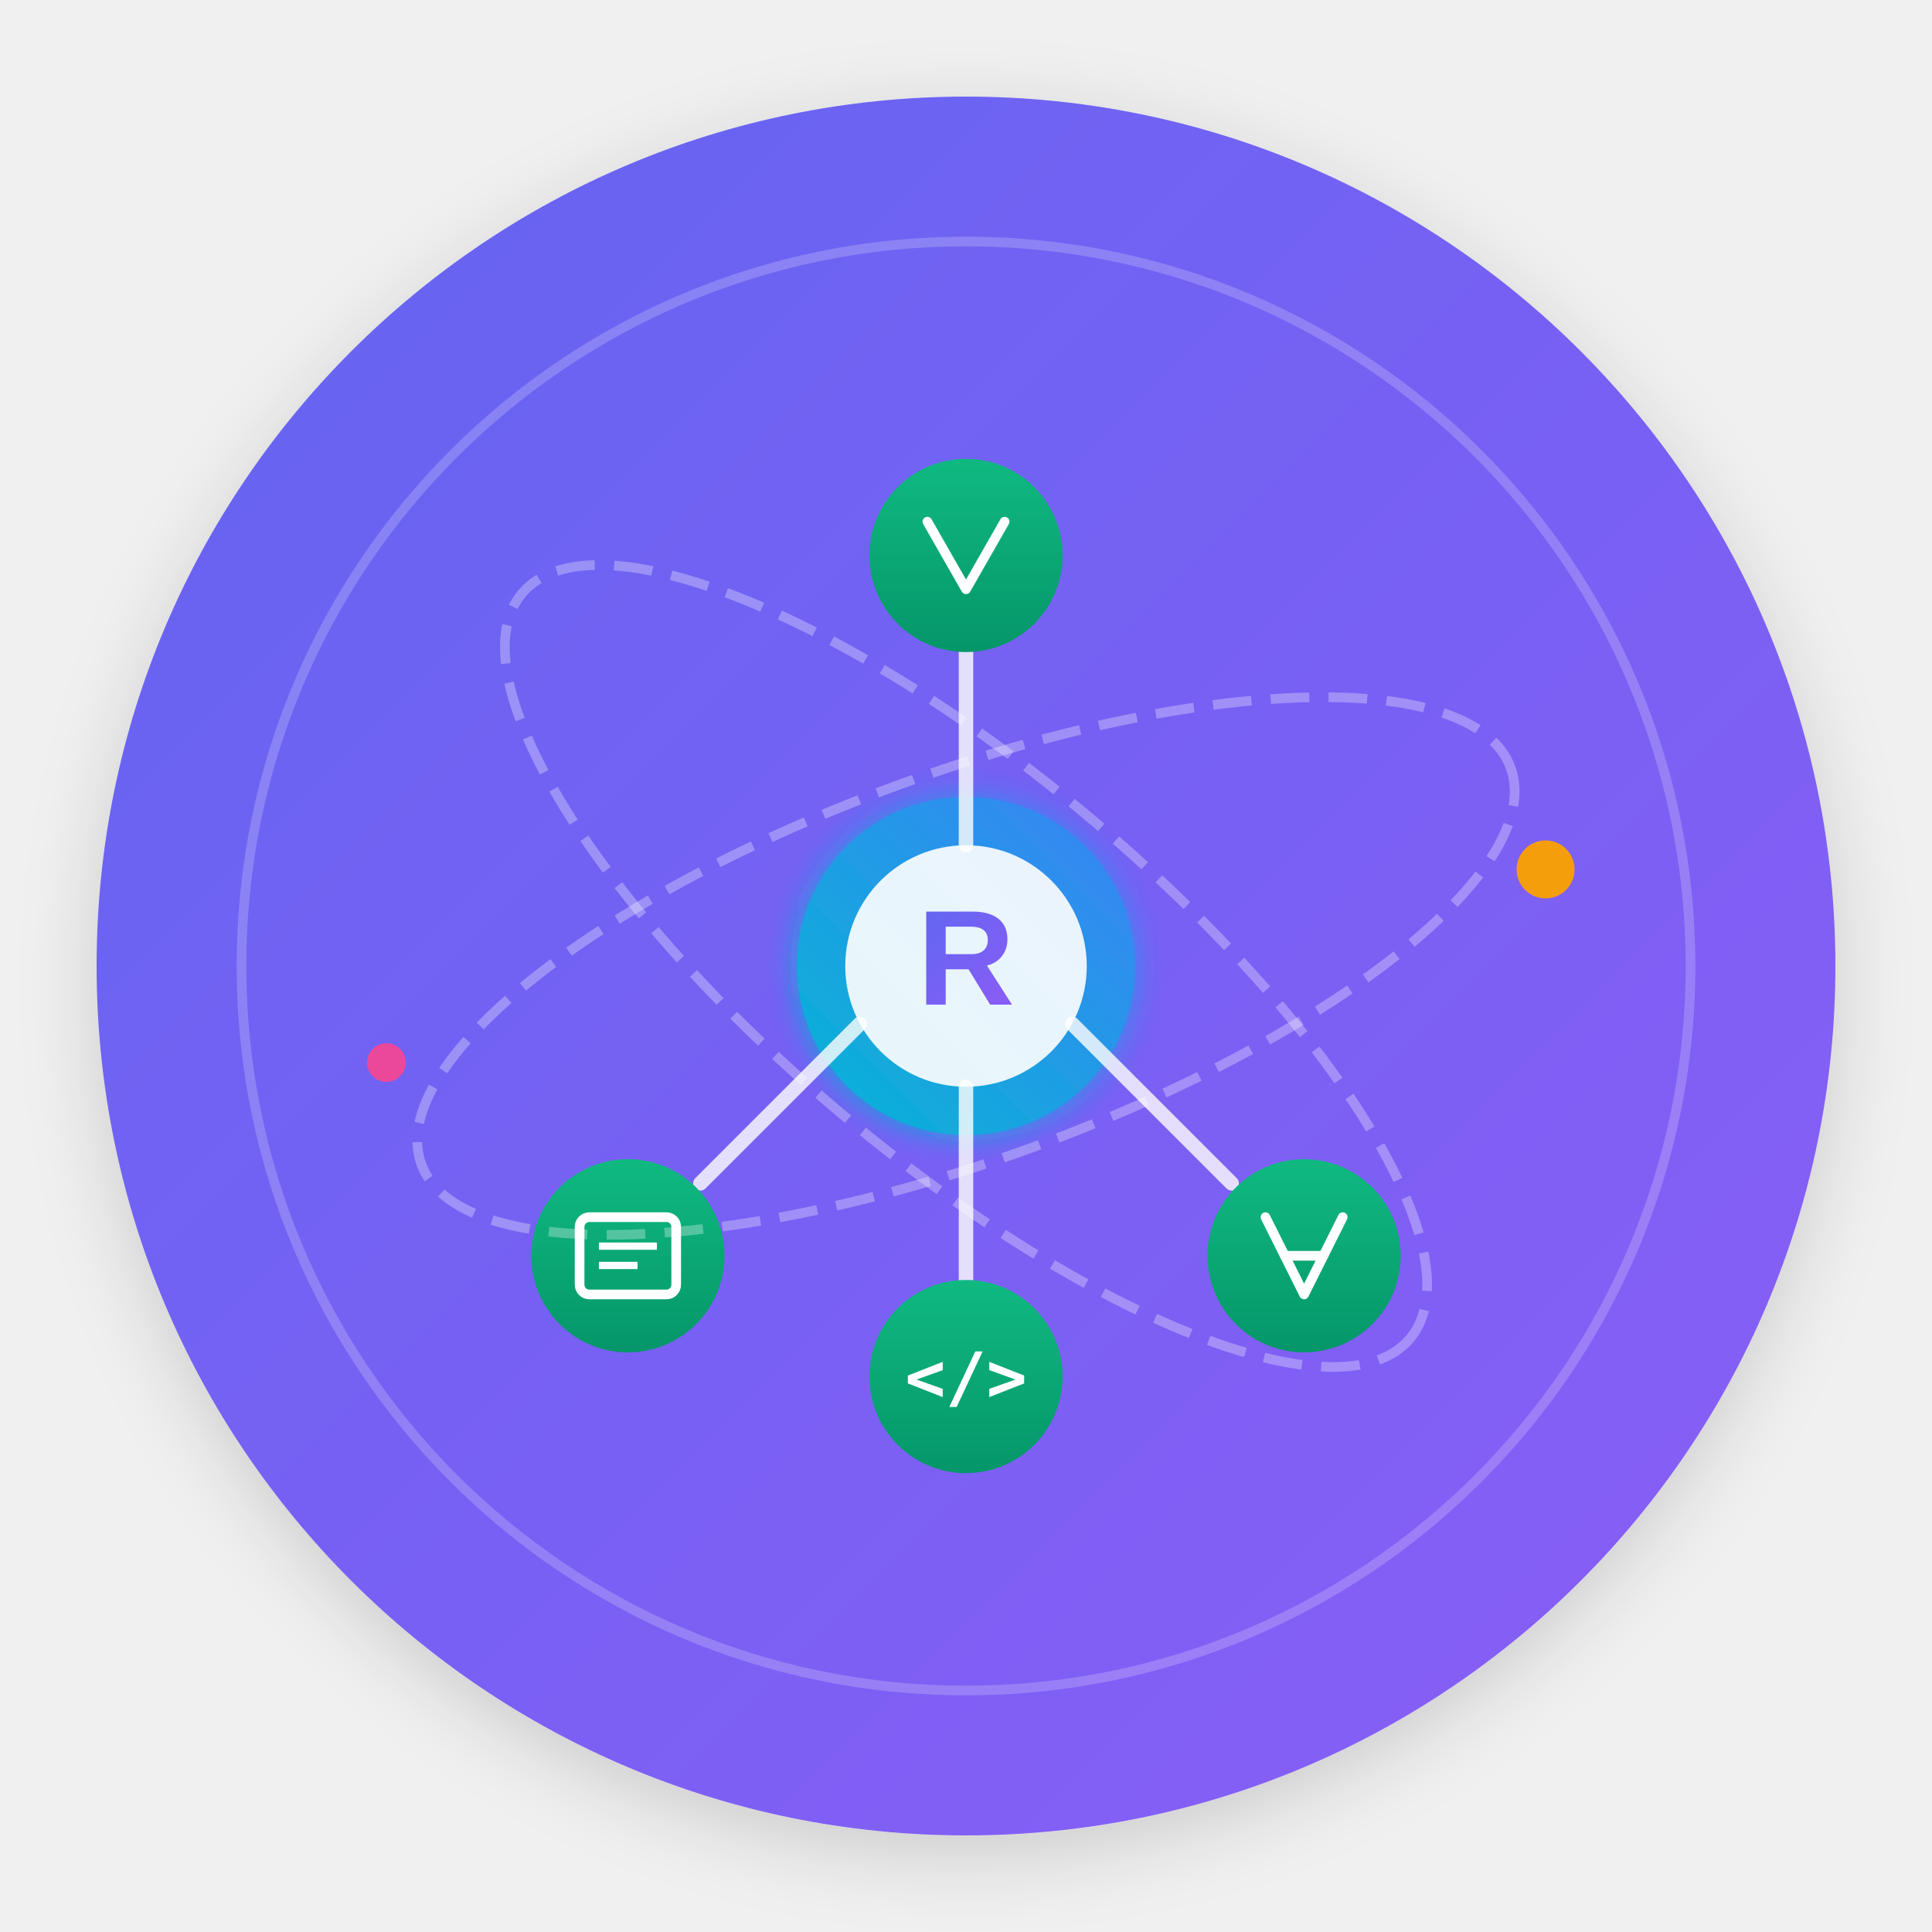
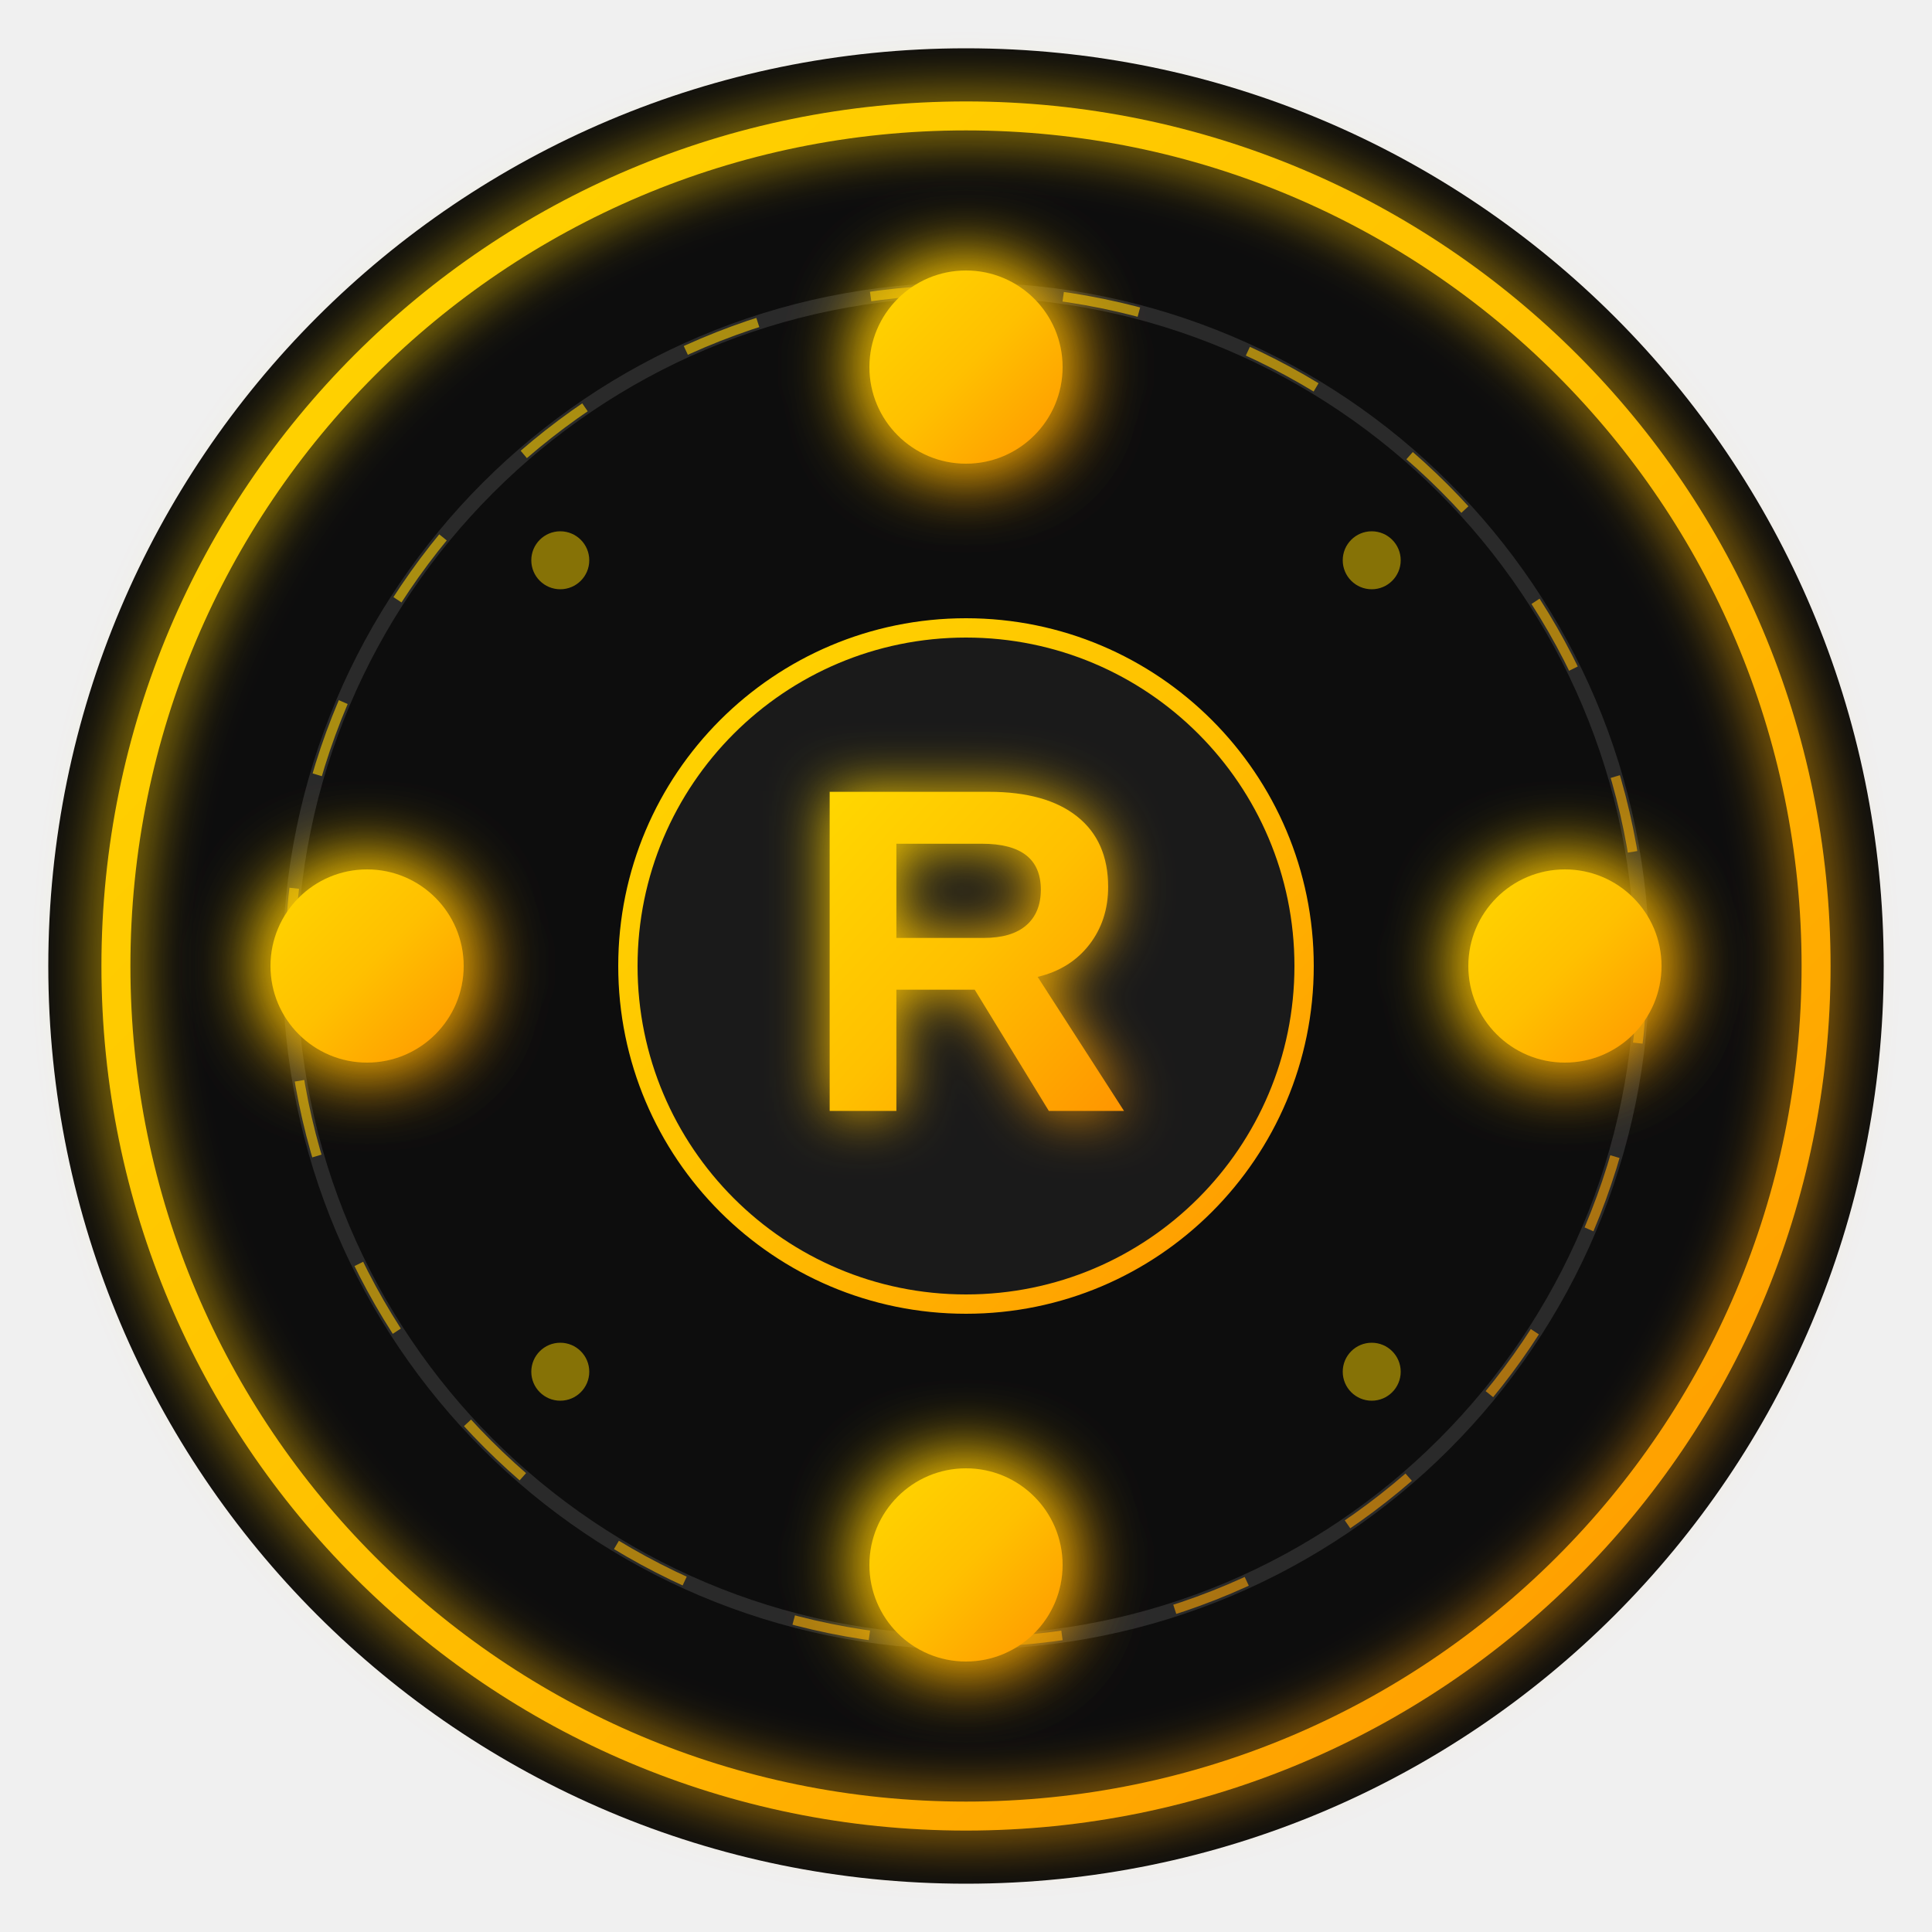
- <svg xmlns="http://www.w3.org/2000/svg" viewBox="0 0 400 400" width="400" height="400">
+ <svg xmlns="http://www.w3.org/2000/svg" viewBox="0 0 200 200" width="200" height="200">
  <defs>
-     <linearGradient id="primaryGradient" x1="0%" y1="0%" x2="100%" y2="100%">
-       <stop offset="0%" style="stop-color:#6366F1;stop-opacity:1" />
-       <stop offset="100%" style="stop-color:#8B5CF6;stop-opacity:1" />
+     <linearGradient id="yellowGlow" x1="0%" y1="0%" x2="100%" y2="100%">
+       <stop offset="0%" style="stop-color:#FFD700" />
+       <stop offset="50%" style="stop-color:#FFC000" />
+       <stop offset="100%" style="stop-color:#FF9500" />
    </linearGradient>
-     <linearGradient id="secondaryGradient" x1="0%" y1="100%" x2="100%" y2="0%">
-       <stop offset="0%" style="stop-color:#06B6D4;stop-opacity:1" />
-       <stop offset="100%" style="stop-color:#3B82F6;stop-opacity:1" />
-     </linearGradient>
-     <linearGradient id="accentGradient" x1="0%" y1="0%" x2="0%" y2="100%">
-       <stop offset="0%" style="stop-color:#10B981;stop-opacity:1" />
-       <stop offset="100%" style="stop-color:#059669;stop-opacity:1" />
-     </linearGradient>
-     <filter id="dropShadow" x="-20%" y="-20%" width="140%" height="140%">
-       <feDropShadow dx="0" dy="4" stdDeviation="8" flood-color="#000" flood-opacity="0.15" />
-     </filter>
-     <filter id="glow">
+     <filter id="glow" x="-50%" y="-50%" width="200%" height="200%">
      <feGaussianBlur stdDeviation="3" result="coloredBlur" />
      <feMerge>
        <feMergeNode in="coloredBlur" />
        <feMergeNode in="SourceGraphic" />
      </feMerge>
    </filter>
+     <filter id="nodeGlow" x="-100%" y="-100%" width="300%" height="300%">
+       <feGaussianBlur stdDeviation="4" result="blur" />
+       <feMerge>
+         <feMergeNode in="blur" />
+         <feMergeNode in="blur" />
+         <feMergeNode in="SourceGraphic" />
+       </feMerge>
+     </filter>
  </defs>
-   <circle cx="200" cy="200" r="180" fill="url(#primaryGradient)" filter="url(#dropShadow)" />
-   <circle cx="200" cy="200" r="150" fill="none" stroke="rgba(255,255,255,0.2)" stroke-width="2" />
-   <g transform="translate(200, 200)">
-     <circle cx="0" cy="0" r="35" fill="url(#secondaryGradient)" filter="url(#glow)" />
-     <circle cx="0" cy="0" r="25" fill="rgba(255,255,255,0.9)" />
-     <line x1="0" y1="-25" x2="0" y2="-70" stroke="rgba(255,255,255,0.8)" stroke-width="3" stroke-linecap="round" />
-     <circle cx="0" cy="-85" r="20" fill="url(#accentGradient)" />
-     <path d="M-8,-92 L0,-78 L8,-92" fill="none" stroke="white" stroke-width="2" stroke-linecap="round" stroke-linejoin="round" />
-     <line x1="22" y1="12" x2="55" y2="45" stroke="rgba(255,255,255,0.8)" stroke-width="3" stroke-linecap="round" />
-     <circle cx="70" cy="60" r="20" fill="url(#accentGradient)" />
-     <path d="M62,52 L70,68 L78,52" fill="none" stroke="white" stroke-width="2" stroke-linecap="round" stroke-linejoin="round" />
-     <line x1="66" y1="60" x2="74" y2="60" stroke="white" stroke-width="2" stroke-linecap="round" />
-     <line x1="-22" y1="12" x2="-55" y2="45" stroke="rgba(255,255,255,0.8)" stroke-width="3" stroke-linecap="round" />
-     <circle cx="-70" cy="60" r="20" fill="url(#accentGradient)" />
-     <rect x="-80" y="52" width="20" height="16" rx="2" fill="none" stroke="white" stroke-width="2" />
-     <line x1="-76" y1="58" x2="-64" y2="58" stroke="white" stroke-width="1.5" />
-     <line x1="-76" y1="62" x2="-68" y2="62" stroke="white" stroke-width="1.5" />
-     <line x1="0" y1="25" x2="0" y2="70" stroke="rgba(255,255,255,0.8)" stroke-width="3" stroke-linecap="round" />
-     <circle cx="0" cy="85" r="20" fill="url(#accentGradient)" />
-     <text x="0" y="90" text-anchor="middle" fill="white" font-family="monospace" font-size="14" font-weight="bold">&lt;/&gt;</text>
-     <text x="0" y="8" text-anchor="middle" fill="url(#primaryGradient)" font-family="Arial, sans-serif" font-size="28" font-weight="bold">R</text>
-   </g>
-   <ellipse cx="200" cy="200" rx="120" ry="40" fill="none" stroke="rgba(255,255,255,0.3)" stroke-width="2" stroke-dasharray="8,4" transform="rotate(-20, 200, 200)" />
-   <ellipse cx="200" cy="200" rx="120" ry="40" fill="none" stroke="rgba(255,255,255,0.3)" stroke-width="2" stroke-dasharray="8,4" transform="rotate(40, 200, 200)" />
-   <circle cx="320" cy="180" r="6" fill="#F59E0B">
-     <animateTransform attributeName="transform" type="rotate" from="0 200 200" to="360 200 200" dur="8s" repeatCount="indefinite" />
-   </circle>
-   <circle cx="80" cy="220" r="4" fill="#EC4899">
-     <animateTransform attributeName="transform" type="rotate" from="0 200 200" to="-360 200 200" dur="12s" repeatCount="indefinite" />
-   </circle>
+   <circle cx="100" cy="100" r="95" fill="#0D0D0D" />
+   <circle cx="100" cy="100" r="88" fill="none" stroke="url(#yellowGlow)" stroke-width="3" filter="url(#glow)" />
+   <circle cx="100" cy="100" r="70" fill="none" stroke="#2A2A2A" stroke-width="1.5" />
+   <circle cx="100" cy="100" r="70" fill="none" stroke="url(#yellowGlow)" stroke-width="1" stroke-dasharray="8 12" opacity="0.6" />
+   <circle cx="100" cy="100" r="35" fill="#1A1A1A" stroke="url(#yellowGlow)" stroke-width="2" />
+   <text x="100" y="115" text-anchor="middle" fill="url(#yellowGlow)" font-family="Arial Black, Arial, sans-serif" font-size="48" font-weight="900" filter="url(#glow)">R</text>
+   <circle cx="100" cy="38" r="10" fill="url(#yellowGlow)" filter="url(#nodeGlow)" />
+   <line x1="100" y1="48" x2="100" y2="65" stroke="url(#yellowGlow)" stroke-width="2.5" stroke-linecap="round" filter="url(#glow)" />
+   <circle cx="162" cy="100" r="10" fill="url(#yellowGlow)" filter="url(#nodeGlow)" />
+   <line x1="152" y1="100" x2="135" y2="100" stroke="url(#yellowGlow)" stroke-width="2.5" stroke-linecap="round" filter="url(#glow)" />
+   <circle cx="100" cy="162" r="10" fill="url(#yellowGlow)" filter="url(#nodeGlow)" />
+   <line x1="100" y1="152" x2="100" y2="135" stroke="url(#yellowGlow)" stroke-width="2.5" stroke-linecap="round" filter="url(#glow)" />
+   <circle cx="38" cy="100" r="10" fill="url(#yellowGlow)" filter="url(#nodeGlow)" />
+   <line x1="48" y1="100" x2="65" y2="100" stroke="url(#yellowGlow)" stroke-width="2.5" stroke-linecap="round" filter="url(#glow)" />
+   <circle cx="58" cy="58" r="3" fill="#FFD700" opacity="0.5" />
+   <circle cx="142" cy="58" r="3" fill="#FFD700" opacity="0.5" />
+   <circle cx="142" cy="142" r="3" fill="#FFD700" opacity="0.5" />
+   <circle cx="58" cy="142" r="3" fill="#FFD700" opacity="0.5" />
</svg>
